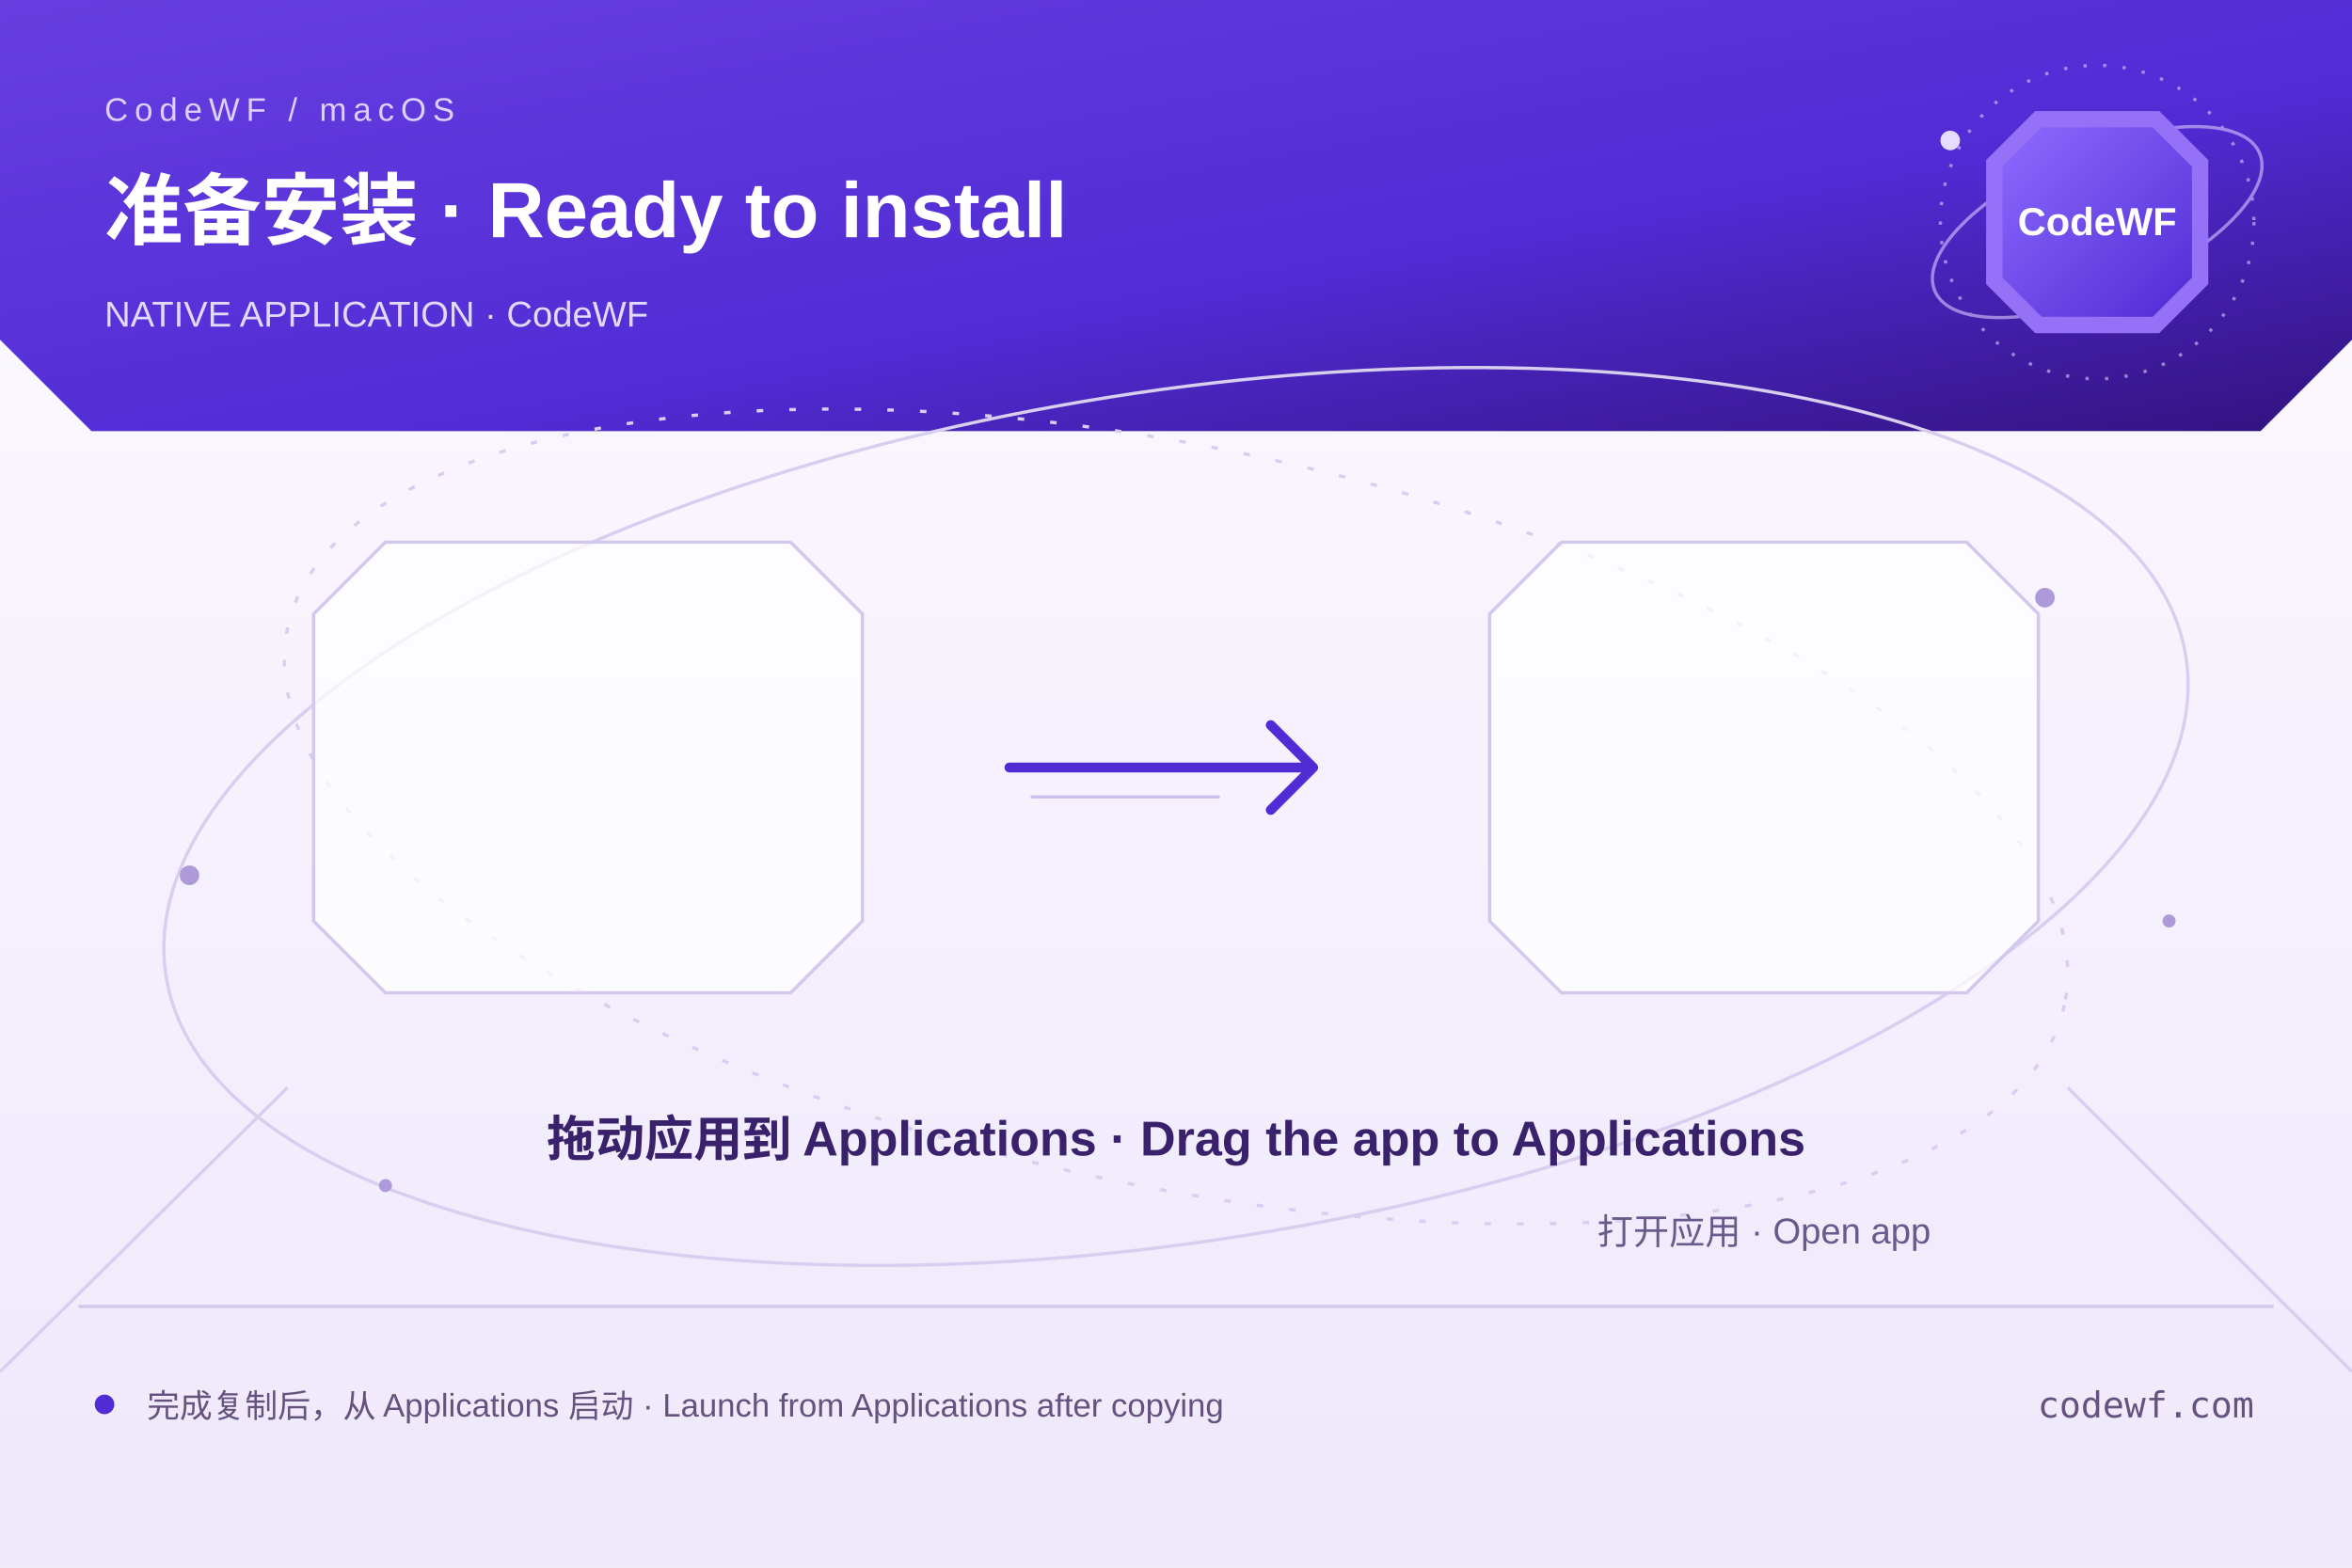
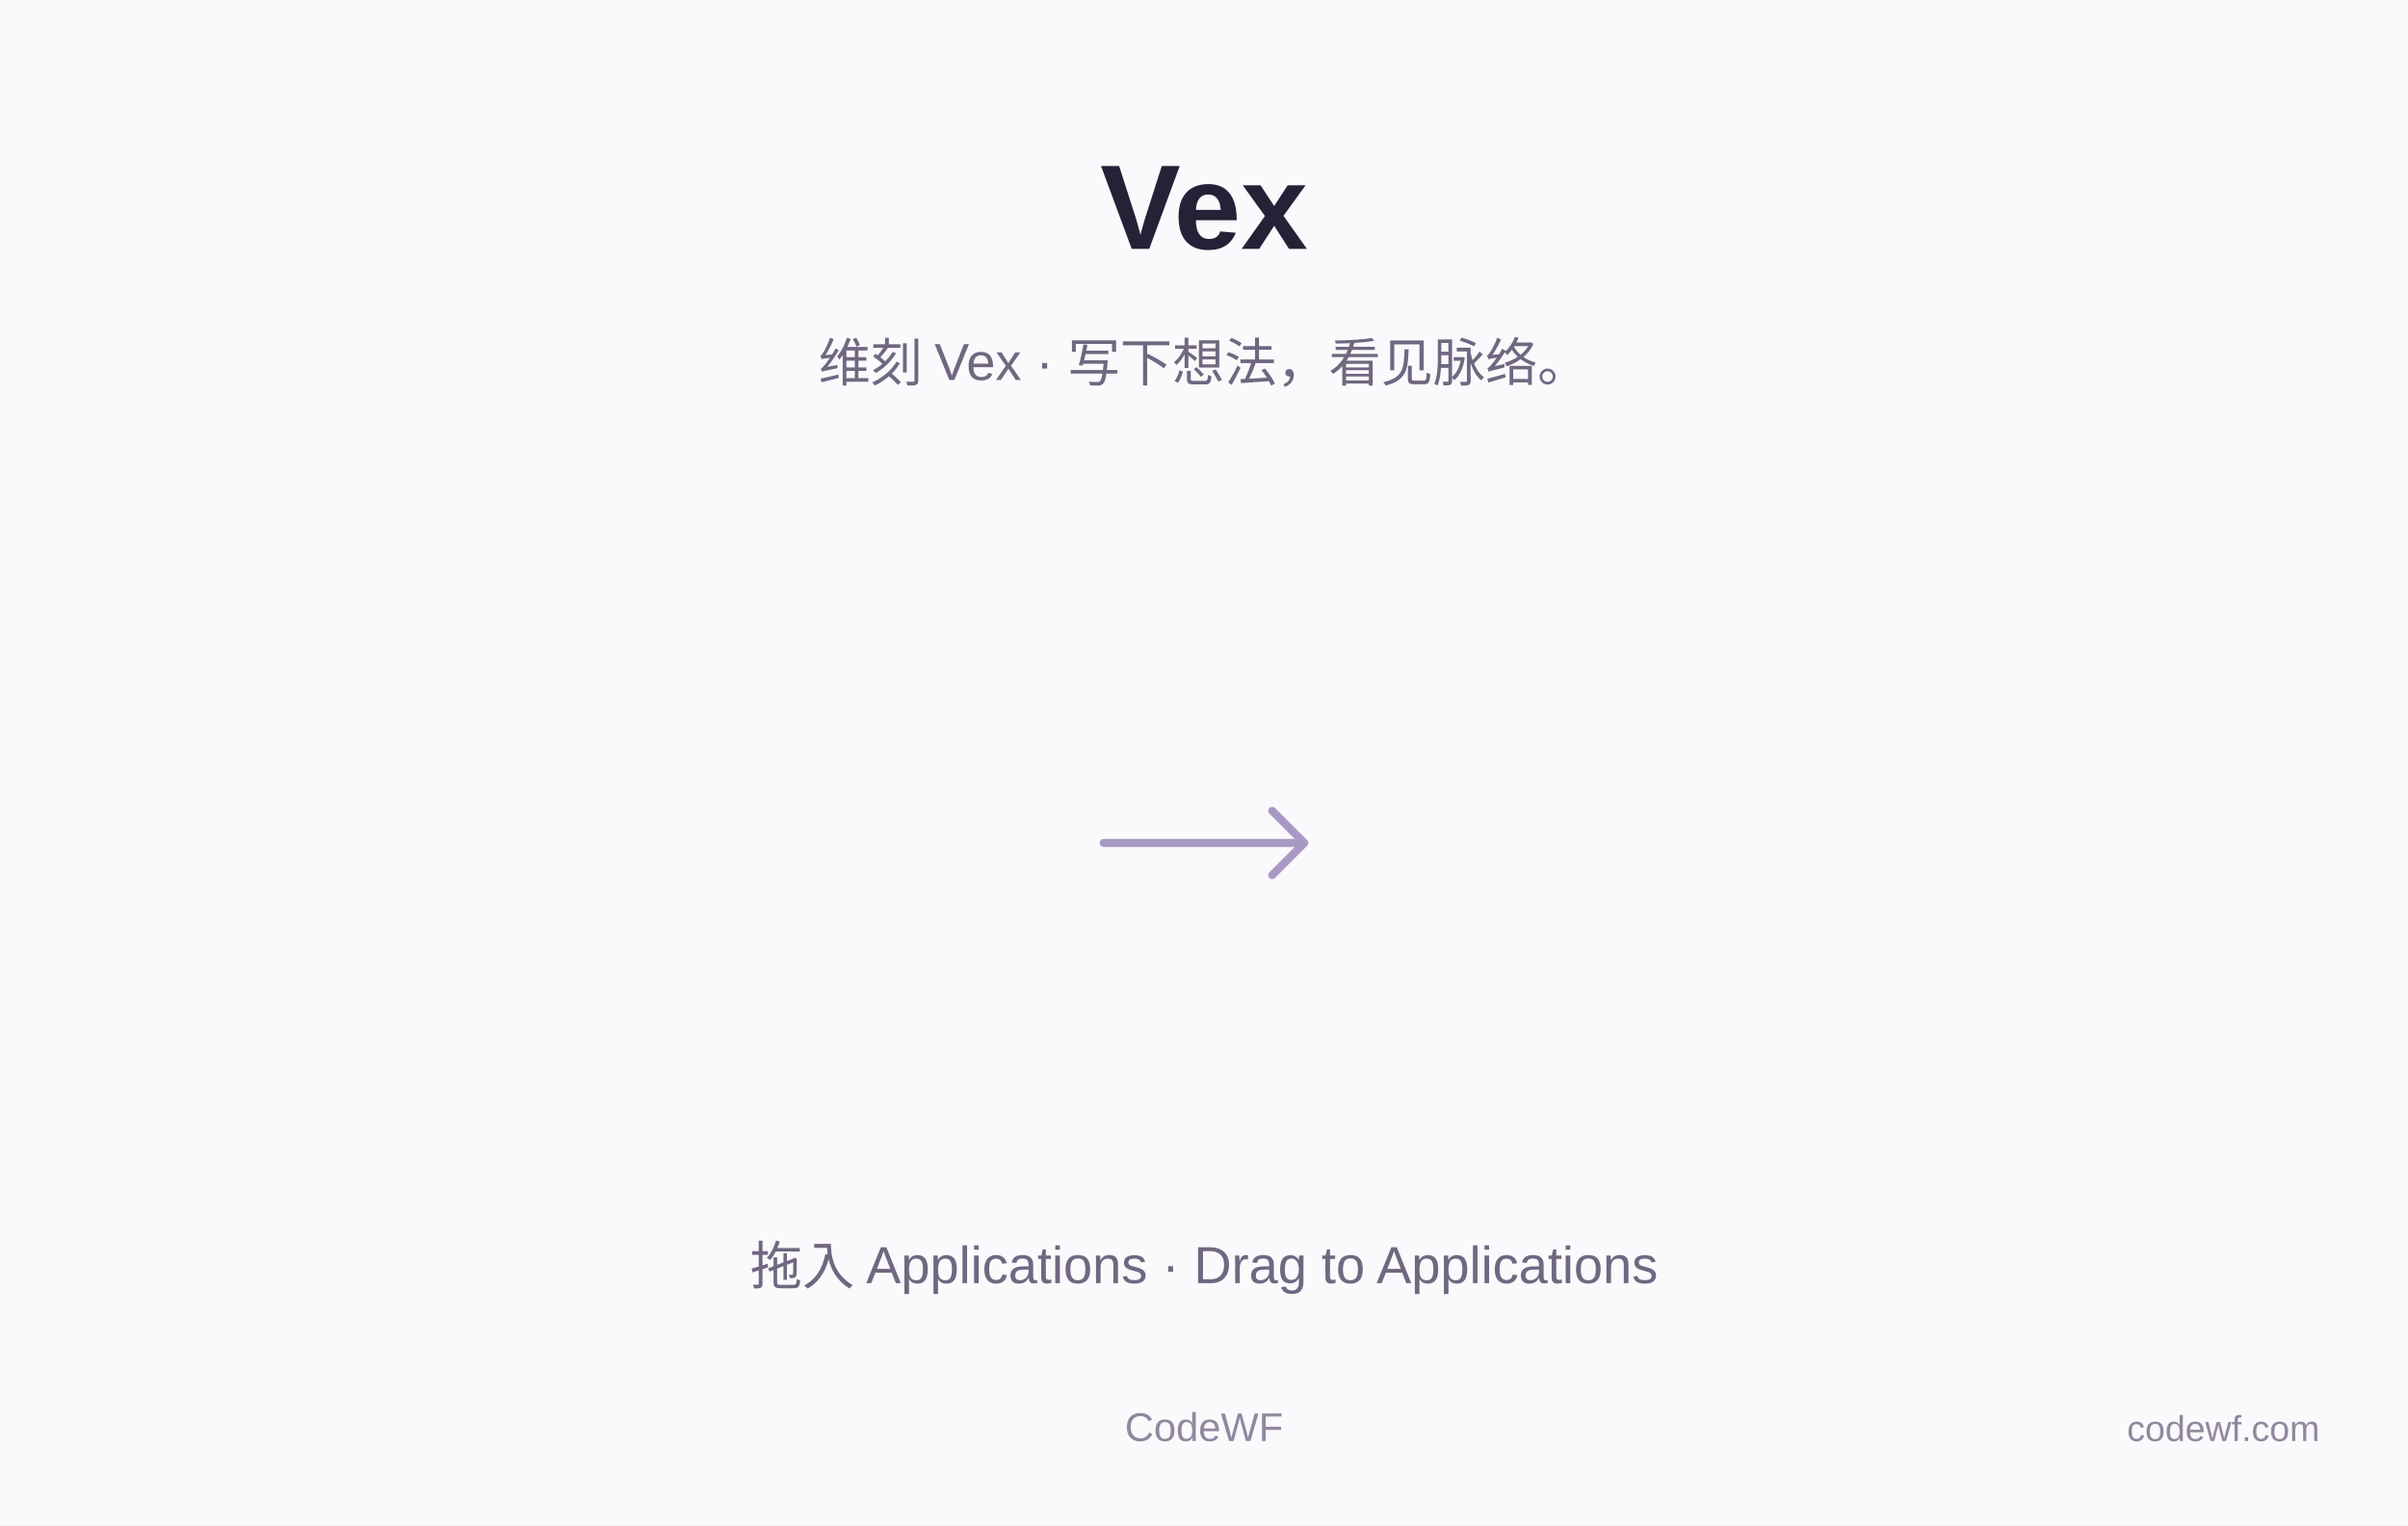
- <svg xmlns="http://www.w3.org/2000/svg" width="720" height="480" viewBox="0 0 720 480">
-   <defs>
-     <linearGradient id="purple" x2="1" y2="1">
-       <stop stop-color="#673FE1" />
-       <stop offset=".6" stop-color="#512BD4" />
-       <stop offset="1" stop-color="#32127E" />
-     </linearGradient>
-     <linearGradient id="surface" x2="0" y2="1">
-       <stop stop-color="#FDFBFF" />
-       <stop offset="1" stop-color="#EEE8FB" />
-     </linearGradient>
-     <linearGradient id="core" x2="1" y2="1">
-       <stop stop-color="#8D6BFF" />
-       <stop offset="1" stop-color="#512BD4" />
-     </linearGradient>
-   </defs>
-   <rect width="720" height="480" fill="url(#surface)" />
-   <path d="M0 0H720V104L692 132H28L0 104Z" fill="url(#purple)" />
-   <g fill="none" stroke="#D8CEEF">
-     <ellipse cx="360" cy="250" rx="313" ry="130" transform="rotate(-9 360 250)" />
-     <ellipse cx="360" cy="250" rx="278" ry="113" transform="rotate(12 360 250)" stroke-dasharray="2 8" />
-     <path d="M0 420L88 333M720 420L633 333" />
+ <svg xmlns="http://www.w3.org/2000/svg" width="600" height="380" viewBox="0 0 600 380">
+   <rect width="600" height="380" fill="#FAF9FC" />
+   <g font-family="Segoe UI,Microsoft YaHei,Arial,sans-serif" text-anchor="middle">
+     <text x="300" y="62" fill="#262137" font-size="30" font-weight="600">Vex</text>
+     <text x="300" y="95" fill="#706780" font-size="13">维刻 Vex · 写下想法，看见脉络。</text>
+     <text x="300" y="320" fill="#706780" font-size="13">拖入 Applications · Drag to Applications</text>
+     <text x="300" y="359" fill="#91889F" font-size="10">CodeWF</text>
  </g>
-   <g fill="#AE9AD9">
-     <circle cx="58" cy="268" r="3" />
-     <circle cx="626" cy="183" r="3" />
-     <circle cx="664" cy="282" r="2" />
-     <circle cx="118" cy="363" r="2" />
+   <g fill="none" stroke="#A899C4" stroke-width="2" stroke-linecap="round" stroke-linejoin="round">
+     <path d="M275 210H325M317 202L325 210L317 218" />
  </g>
-   <g font-family="Segoe UI,Arial,Microsoft YaHei,sans-serif">
-     <text x="32" y="37" fill="#DBD0FF" font-size="10" letter-spacing="2">CodeWF / macOS</text>
-     <text x="32" y="73" fill="white" font-size="24" font-weight="600">准备安装 · Ready to install</text>
-     <text x="32" y="100" fill="#E2D9FF" font-size="11">NATIVE APPLICATION · CodeWF</text>
-   </g>
-   <g transform="translate(642 68)">
-     <g fill="none" stroke="#D8C9FF" opacity=".6">
-       <ellipse rx="54" ry="22" transform="rotate(-23)" />
-       <circle r="48" stroke-dasharray="1 5" />
-     </g>
-     <path d="M-19-34H19L34-19V19L19 34H-19L-34 19V-19Z" fill="#9471F6" />
-     <path d="M-17-29H17L29-17V17L17 29H-17L-29 17V-17Z" fill="url(#core)" />
-     <text x="0" y="4" fill="white" text-anchor="middle" font-size="12" font-weight="700" font-family="Segoe UI,Arial,sans-serif">CodeWF</text>
-     <circle cx="-45" cy="-25" r="3" fill="#E6DCFF" />
-   </g>
-   <g fill="#FFFFFF" fill-opacity=".72" stroke="#D4C7EE">
-     <path d="M118 166H242L264 188V282L242 304H118L96 282V188Z" />
-     <path d="M478 166H602L624 188V282L602 304H478L456 282V188Z" />
-   </g>
-   <g fill="none" stroke="#512BD4" stroke-width="3" stroke-linecap="round" stroke-linejoin="round">
-     <path d="M309 235H402M389 222L402 235L389 248" />
-     <path d="M316 244H373" stroke-width="1" opacity=".25" />
-   </g>
-   <g font-family="Segoe UI,Arial,Microsoft YaHei,sans-serif" text-anchor="middle">
-     <text x="360" y="354" fill="#3A216B" font-size="15" font-weight="600">拖动应用到 Applications · Drag the app to Applications</text>
-     <text x="540" y="381" fill="#6A598B" font-size="11">打开应用 · Open app</text>
-   </g>
-   <path d="M24 400H696" stroke="#D4C7EA" />
-   <circle cx="32" cy="430" r="3" fill="#512BD4" />
-   <text x="45" y="434" fill="#65527F" font-size="10" font-family="Segoe UI,Arial,Microsoft YaHei,sans-serif">完成复制后，从 Applications 启动 · Launch from Applications after copying</text>
-   <text x="690" y="434" fill="#65527F" font-size="11" text-anchor="end" font-family="Consolas,monospace">codewf.com</text>
+   <text x="578" y="359" text-anchor="end" fill="#91889F" font-size="9" font-family="Segoe UI,Arial,sans-serif">codewf.com</text>
</svg>
